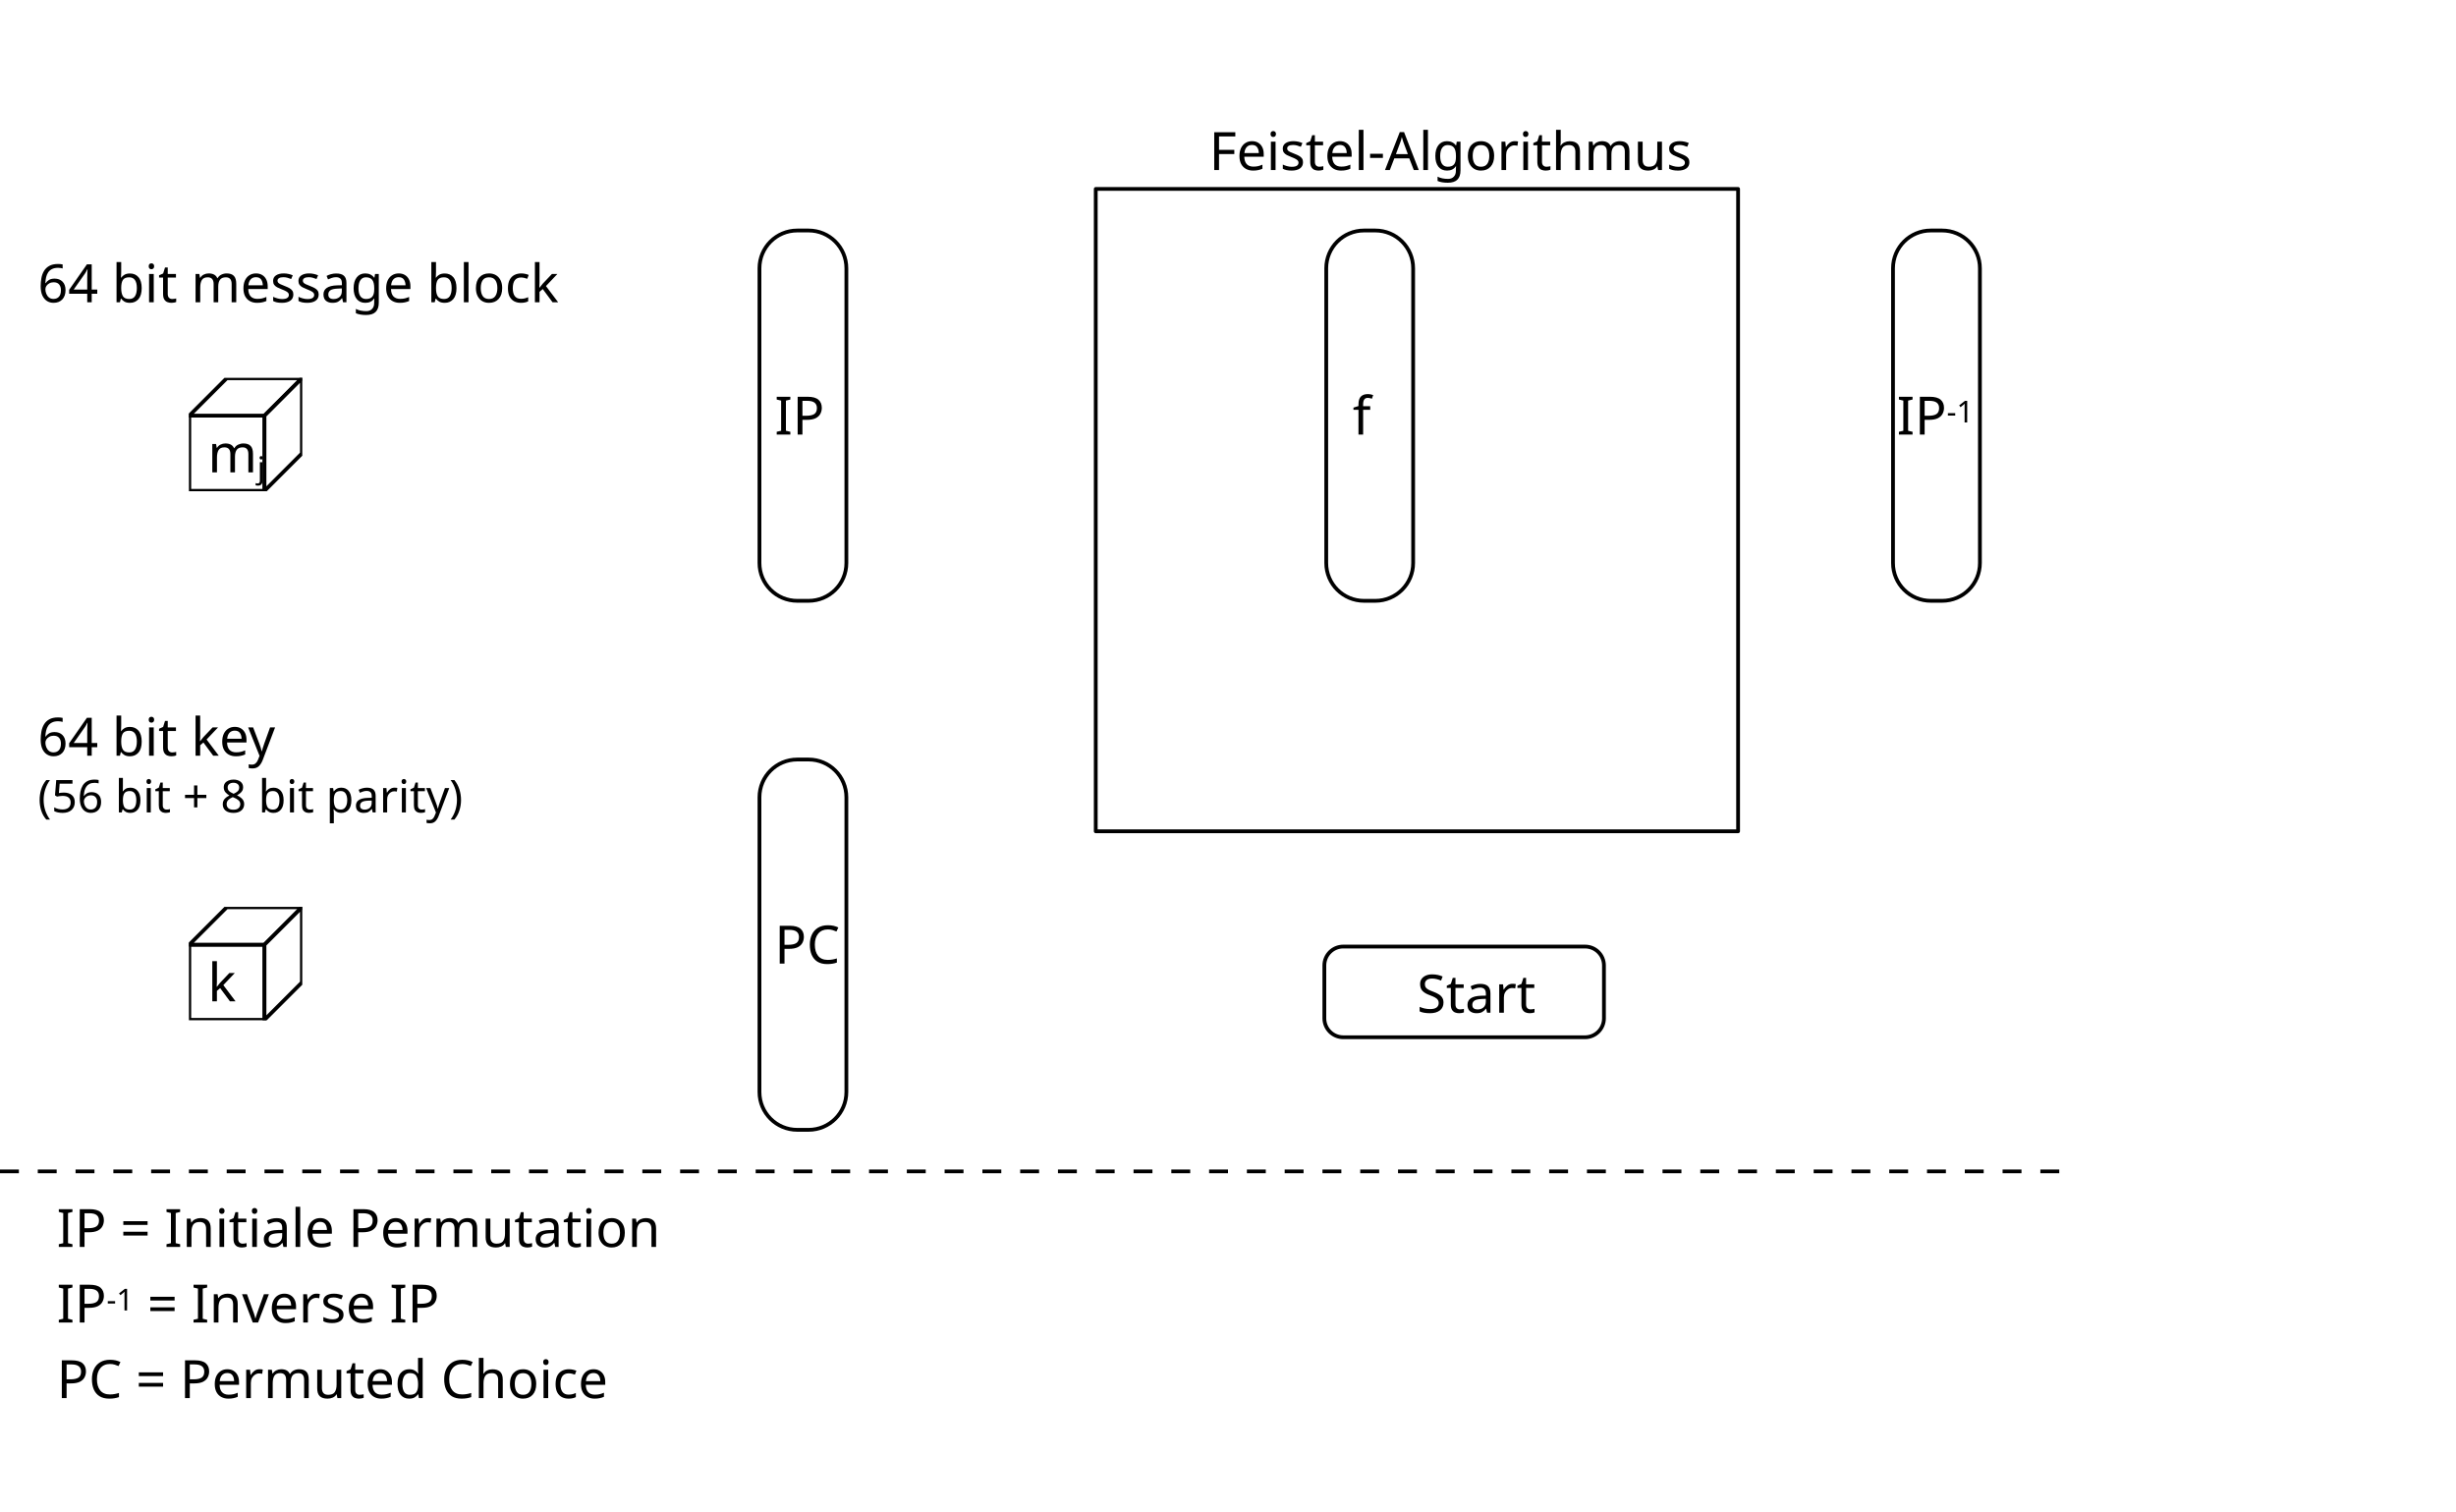
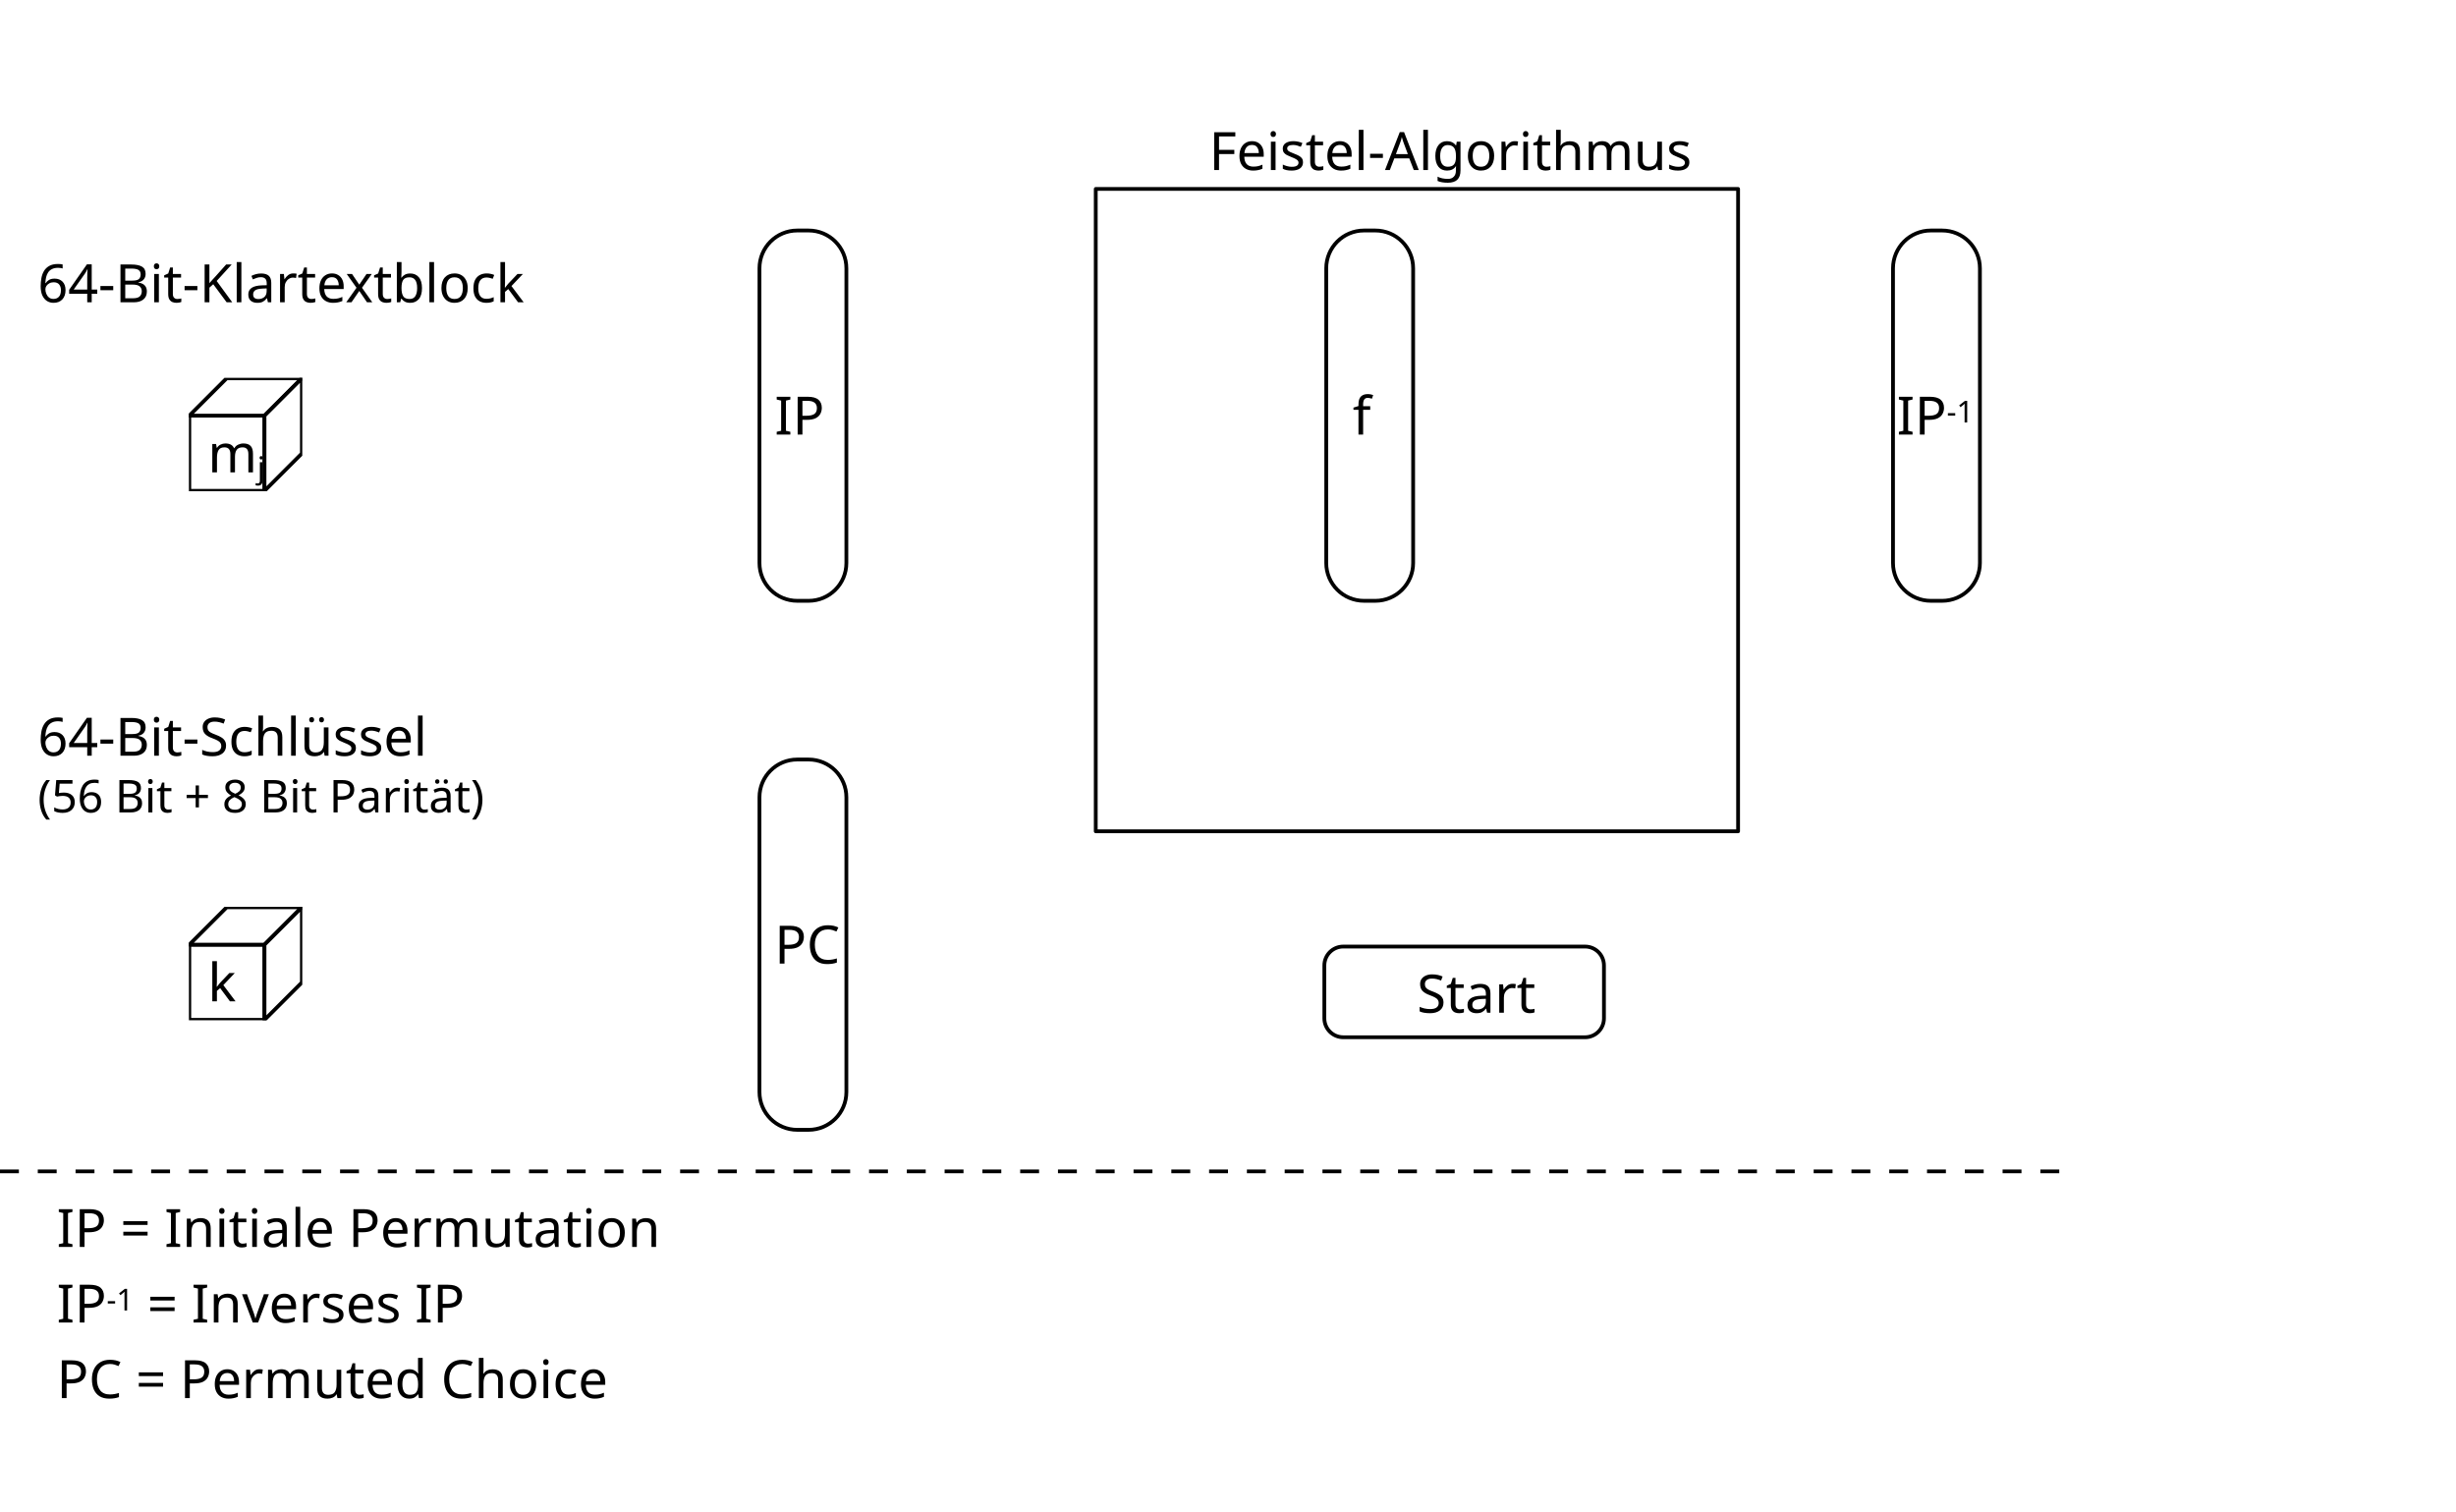
<svg xmlns="http://www.w3.org/2000/svg" xmlns:xlink="http://www.w3.org/1999/xlink" width="650" height="400" id="svg2">
  <defs id="defs4">
    <svg width="30" height="30" id="bit">
      <rect y="10" x="0.1" width="19.9" height="19.9" fill="white" stroke="black" />
      <polygon fill="white" stroke="black" points="0.1 10, 10 0.1, 29.9 0.1, 20 10" />
      <polygon fill="white" stroke="black" points="29.9 0.1, 29.9 20, 20 29.9, 20 10" />
    </svg>
  </defs>
  <g style="fill:none;fill-rule:evenodd;stroke:none;stroke-width:1px;stroke-linecap:butt;stroke-linejoin:round;stroke-opacity:1;font-family:'sans';" id="g2383 " transform="scale(1)">
    <rect x="0" y="0" width="800" height="600" fill="white" />
    <text x="10" y="80" font-size="14" fill="black">
- 64 bit message block
+ 64-Bit-Klartextblock
</text>
    <text x="10" y="200" font-size="14" fill="black">
- 64 bit key
+ 64-Bit-Schlüssel
</text>
    <text x="10" y="215" font-size="12" fill="black">
- (56 bit + 8 bit parity)
+ (56 Bit + 8 Bit Parität)
</text>
    <text x="540" y="70" font-size="14" fill="black" opacity="0">
- 64 bit cipher
+ 64-Bit-Geheim-
<set attributeName="opacity" to="0" fill="freeze" begin="start.click" />
      <set attributeName="opacity" to="1" fill="freeze" begin="m09.end" />
    </text>
    <text x="540" y="90" font-size="14" fill="black" opacity="0">
- block
+ textblock
<set attributeName="opacity" to="0" fill="freeze" begin="start.click" />
      <set attributeName="opacity" to="1" fill="freeze" begin="m09.end" />
    </text>
    <svg width="25" height="100" x="200" y="60">
      <rect x="1" y="1" width="23" height="98" rx="10" ry="10" stroke="black" fill="white">
        <animateColor attributeName="fill" from="#ffffff" to="#ff0000" dur="1" begin="m01.end" fill="freeze" />
        <animateColor attributeName="fill" from="#ff0000" to="#ffffff" dur="1" begin="m01.end+1" fill="freeze" />
      </rect>
      <text x="5" y="55" font-size="14" fill="black">
IP
</text>
    </svg>
    <svg width="25" height="100" x="500" y="60">
      <rect x="1" y="1" width="23" height="98" rx="10" ry="10" stroke="black" fill="white">
        <animateColor attributeName="fill" from="#ffffff" to="#ff0000" dur="1" begin="m08.end" fill="freeze" />
        <animateColor attributeName="fill" from="#ff0000" to="#ffffff" dur="1" begin="m08.end+1" fill="freeze" />
      </rect>
      <text x="2" y="55" font-size="14" fill="black">
IP<tspan baseline-shift="super" font-size="8">-1</tspan>
      </text>
    </svg>
    <rect width="170" height="170" x="290" y="50" stroke="black" />
    <text x="320" y="45" font-size="14" fill="black">
Feistel-Algorithmus
</text>
    <svg width="25" height="100" x="350" y="60">
      <rect x="1" y="1" width="23" height="98" rx="10" ry="10" stroke="black" fill="white">
        <animateColor attributeName="fill" from="#ffffff" to="#ff0000" dur="1" begin="m03.end;m05.end;m07.end" fill="freeze" />
        <animateColor attributeName="fill" from="#ff0000" to="#ffffff" dur="1" begin="m03.end+1;m05.end+1;m07.end+1" fill="freeze" />
      </rect>
      <text x="8" y="55" font-size="14" fill="black">
f
</text>
    </svg>
    <svg width="25" height="100" x="200" y="200">
      <rect x="1" y="1" width="23" height="98" rx="10" ry="10" stroke="black" fill="white">
        <animateColor attributeName="fill" from="#ffffff" to="#ff0000" dur="1" begin="k01.end" fill="freeze" />
        <animateColor attributeName="fill" from="#ff0000" to="#ffffff" dur="1" begin="k01.end+1" fill="freeze" />
      </rect>
      <text x="5" y="55" font-size="14" fill="black">
PC
</text>
    </svg>
    <svg width="30" height="30" x="200" y="240" opacity="0">
      <use xlink:href="#bit" x="0" y="0" />
      <text x="5" y="25" font-size="14" fill="black">
k<tspan baseline-shift="sub" font-size="8">16</tspan>
      </text>
      <set attributeName="opacity" to="1" dur="0" fill="freeze" begin="k01.end+2" />
      <animate attributeName="x" from="200" to="250" dur="1s" begin="k01.end+2" fill="freeze" />
      <animate attributeName="y" from="240" to="270" dur="1s" begin="k01.end+2" fill="freeze" />
      <animate attributeName="x" from="250" to="350" dur="2s" begin="m06d.end+7.5" fill="freeze" />
      <animate attributeName="y" from="270" to="100" dur="2s" begin="m06d.end+7.5" fill="freeze" />
      <set attributeName="opacity" to="0" dur="0" fill="freeze" begin="m07.end" />
    </svg>
    <svg width="30" height="30" x="200" y="240" opacity="0">
      <use xlink:href="#bit" x="0" y="0" />
      <text x="5" y="25" font-size="14" fill="black">
k<tspan baseline-shift="sub" font-size="8">2</tspan>
      </text>
      <set attributeName="opacity" to="1" dur="0" fill="freeze" begin="k01.end+2" />
      <animate attributeName="x" from="200" to="250" dur="1s" begin="k01.end+2" fill="freeze" />
      <animate attributeName="y" from="240" to="220" dur="1s" begin="k01.end+2" fill="freeze" />
      <animate attributeName="x" from="250" to="350" dur="2s" begin="m04d.end+1" fill="freeze" />
      <animate attributeName="y" from="220" to="100" dur="2s" begin="m04d.end+1" fill="freeze" />
      <set attributeName="opacity" to="0" dur="0" fill="freeze" begin="m05.end" />
    </svg>
    <svg width="30" height="30" x="50" y="240">
      <use xlink:href="#bit" x="0" y="0" />
      <text x="5" y="25" font-size="14" fill="black">
k
<set attributeName="opacity" to="1" begin="start.click" fill="freeze" />
        <set attributeName="opacity" to="0" begin="k01.end" fill="freeze" />
      </text>
      <text x="5" y="25" font-size="14" fill="black" opacity="0">
k<tspan baseline-shift="sub" font-size="8">1</tspan>
        <set attributeName="opacity" to="0" begin="start.click" fill="freeze" />
        <set attributeName="opacity" to="1" begin="k01.end+2" fill="freeze" />
      </text>
      <animate attributeName="y" from="240" to="240" dur="0" begin="start.click" fill="freeze" />
      <animate attributeName="x" from="50" to="200" dur="2s" begin="start.click" fill="freeze" id="k01" />
      <set attributeName="opacity" to="1" dur="0" begin="start.click" fill="freeze" />
      <set attributeName="opacity" to="0" dur="0" fill="freeze" begin="k01.end" />
      <set attributeName="opacity" to="1" dur="0" fill="freeze" begin="k01.end+2" />
      <animate attributeName="x" from="200" to="250" dur="1s" begin="k01.end+2" fill="freeze" id="k02" />
      <animate attributeName="y" from="240" to="200" dur="1s" begin="k01.end+2" fill="freeze" />
      <animate attributeName="x" from="250" to="350" dur="2s" begin="m02.end+1" fill="freeze" />
      <animate attributeName="y" from="200" to="100" dur="2s" begin="m02.end+1" fill="freeze" />
      <set attributeName="opacity" to="0" dur="0" fill="freeze" begin="m03.end" />
    </svg>
    <svg width="30" height="30" x="50" y="100" id="m">
      <use xlink:href="#bit" x="0" y="0" />
      <text x="5" y="25" font-size="14" fill="black">
m<tspan baseline-shift="sub" font-size="8">j</tspan>
        <set attributeName="opacity" to="1" begin="start.click" fill="freeze" />
        <set attributeName="opacity" to="0" begin="m01.end" fill="freeze" />
      </text>
      <text x="5" y="25" font-size="14" fill="black" opacity="0">
c<tspan baseline-shift="sub" font-size="8">j</tspan>
        <set attributeName="opacity" to="0" begin="start.click" fill="freeze" />
        <set attributeName="opacity" to="1" begin="m08.end+2" fill="freeze" />
      </text>
      <animate attributeName="x" from="50" to="50" dur="0" begin="start.click" fill="freeze" />
      <animate attributeName="x" from="50" to="200" dur="2s" begin="k02.end+1" fill="freeze" id="m01" />
      <set attributeName="opacity" to="0" dur="2s" begin="m01.end" />
      <animate attributeName="x" from="200" to="250" dur="1s" begin="m01.end+2" fill="freeze" id="m02" />
      <animate attributeName="x" from="250" to="350" dur="2s" begin="m02.end+1" fill="freeze" id="m03" />
      <set attributeName="opacity" to="0" dur="2s" begin="m03.end" />
      <animate attributeName="x" from="350" to="420" dur="1s" begin="m03.end+2" fill="freeze" id="m04a" />
      <animate attributeName="y" from="100" to="180" dur="1s" begin="m04a.end" fill="freeze" id="m04b" />
      <animate attributeName="x" from="420" to="300" dur="1.5s" begin="m04b.end" fill="freeze" id="m04c" />
      <animate attributeName="y" from="180" to="100" dur="1s" begin="m04c.end" fill="freeze" id="m04d" />
      <animate attributeName="x" from="300" to="350" dur="2s" begin="m04d.end+1" fill="freeze" id="m05" />
      <set attributeName="opacity" to="0" dur="2s" begin="m05.end" />
      <animate attributeName="x" from="350" to="420" dur="1s" begin="m05.end+2" fill="freeze" id="m06a" />
      <animate attributeName="y" from="100" to="180" dur="1s" begin="m06a.end" fill="freeze" id="m06b" />
      <animate attributeName="x" from="420" to="300" dur="1.5s" begin="m06b.end" fill="freeze" id="m06c" />
      <animate attributeName="y" from="180" to="100" dur="1s" begin="m06c.end" fill="freeze" id="m06d" />
      <animate attributeName="x" from="300" to="350" dur="2s" begin="m06d.end+7.5" fill="freeze" id="m07" />
      <set attributeName="opacity" to="0" dur="2s" begin="m07.end" />
      <animate attributeName="x" from="350" to="500" dur="2s" begin="m07.end+2" fill="freeze" id="m08" />
      <set attributeName="opacity" to="0" dur="2s" begin="m08.end" />
      <animate attributeName="x" from="500" to="550" dur="1s" begin="m08.end+2" fill="freeze" id="m09" />
    </svg>
    <text x="350" y="240" font-size="22" fill="black" opacity="0">
- round 1
+ Runde 1
<set attributeName="opacity" to="1" begin="m02.end+1" dur="8.5" />
    </text>
    <text x="350" y="240" font-size="22" fill="black" opacity="0">
- round 2
+ Runde 2
<set attributeName="opacity" to="1" begin="m04d.end+1" dur="8.5" />
    </text>
    <text x="350" y="240" font-size="22" fill="black" opacity="0">
- round 3
+ Runde 3
<set attributeName="opacity" to="1" begin="m06d.end+1" dur="0.5" />
    </text>
    <text x="350" y="240" font-size="22" fill="black" opacity="0">
- round 4
+ Runde 4
<set attributeName="opacity" to="1" begin="m06d.end+1.5" dur="0.5" />
    </text>
    <text x="350" y="240" font-size="22" fill="black" opacity="0">
- round 5
+ Runde 5
<set attributeName="opacity" to="1" begin="m06d.end+2" dur="0.5" />
    </text>
    <text x="350" y="240" font-size="22" fill="black" opacity="0">
- round 6
+ Runde 6
<set attributeName="opacity" to="1" begin="m06d.end+2.5" dur="0.5" />
    </text>
    <text x="350" y="240" font-size="22" fill="black" opacity="0">
- round 7
+ Runde 7
<set attributeName="opacity" to="1" begin="m06d.end+3" dur="0.5" />
    </text>
    <text x="350" y="240" font-size="22" fill="black" opacity="0">
- round 8
+ Runde 8
<set attributeName="opacity" to="1" begin="m06d.end+3.5" dur="0.5" />
    </text>
    <text x="350" y="240" font-size="22" fill="black" opacity="0">
- round 9
+ Runde 9
<set attributeName="opacity" to="1" begin="m06d.end+4" dur="0.5" />
    </text>
    <text x="350" y="240" font-size="22" fill="black" opacity="0">
- round 10
+ Runde 10
<set attributeName="opacity" to="1" begin="m06d.end+4.5" dur="0.5" />
    </text>
    <text x="350" y="240" font-size="22" fill="black" opacity="0">
- round 11
+ Runde 11
<set attributeName="opacity" to="1" begin="m06d.end+5" dur="0.5" />
    </text>
    <text x="350" y="240" font-size="22" fill="black" opacity="0">
- round 12
+ Runde 12
<set attributeName="opacity" to="1" begin="m06d.end+5.5" dur="0.5" />
    </text>
    <text x="350" y="240" font-size="22" fill="black" opacity="0">
- round 13
+ Runde 13
<set attributeName="opacity" to="1" begin="m06d.end+6" dur="0.5" />
    </text>
    <text x="350" y="240" font-size="22" fill="black" opacity="0">
- round 14
+ Runde 14
<set attributeName="opacity" to="1" begin="m06d.end+6.5" dur="0.5" />
    </text>
    <text x="350" y="240" font-size="22" fill="black" opacity="0">
- round 15
+ Runde 15
<set attributeName="opacity" to="1" begin="m06d.end+7" dur="0.5" />
    </text>
    <text x="350" y="240" font-size="22" fill="black" opacity="0">
- round 16
+ Runde 16
<set attributeName="opacity" to="0" begin="start.click" fill="freeze" />
      <set attributeName="opacity" to="1" begin="m06d.end+7.5" dur="5" />
    </text>
    <text x="255" y="265" font-size="14" fill="black" opacity="0">
...
<set attributeName="opacity" to="1" begin="k02.end" fill="freeze" />
      <set attributeName="opacity" to="0" begin="m06d.end+7.5" fill="freeze" />
    </text>
-     <text x="240" y="320" font-size="14" fill="black" opacity="0">
- 16 round keys
+     <text x="240" y="330" font-size="14" fill="black" opacity="0">
+ 16 Rundenschlüssel
<set attributeName="opacity" to="0" begin="start.click" fill="freeze" />
      <set attributeName="opacity" to="1" begin="k02.end" fill="freeze" />
    </text>
-     <text x="240" y="335" font-size="14" fill="black" opacity="0">
- 48 bit each
+     <text x="240" y="345" font-size="14" fill="black" opacity="0">
+ je 48 Bit
<set attributeName="opacity" to="0" begin="start.click" fill="freeze" />
      <set attributeName="opacity" to="1" begin="k02.end" fill="freeze" />
    </text>
    <svg height="25" width="75" x="350" y="250" id="start">
      <set attributeName="x" to="-100" begin="start.click" />
      <set attributeName="x" to="350" begin="m09.end" />
      <rect height="24" width="74" x="0.5" y="0.5" rx="5" ry="5" stroke="black" fill="white" />
      <text fill="black" x="25" y="18" style="font-size:14px;">
Start
</text>
    </svg>
    <path d="M 0 310 l 550 0" stroke="black" stroke-dasharray="5, 5" />
    <text fill="black" x="15" y="330" style="font-size:14px;">
IP = Initiale Permutation
</text>
    <text fill="black" x="15" y="350" style="font-size:14px;">
- IP<tspan baseline-shift="super" font-size="8">-1</tspan> = Inverse IP
+ IP<tspan baseline-shift="super" font-size="8">-1</tspan> = Inverses IP
</text>
    <text fill="black" x="15" y="370" style="font-size:14px;">
PC = Permuted Choice
</text>
  </g>
</svg>
